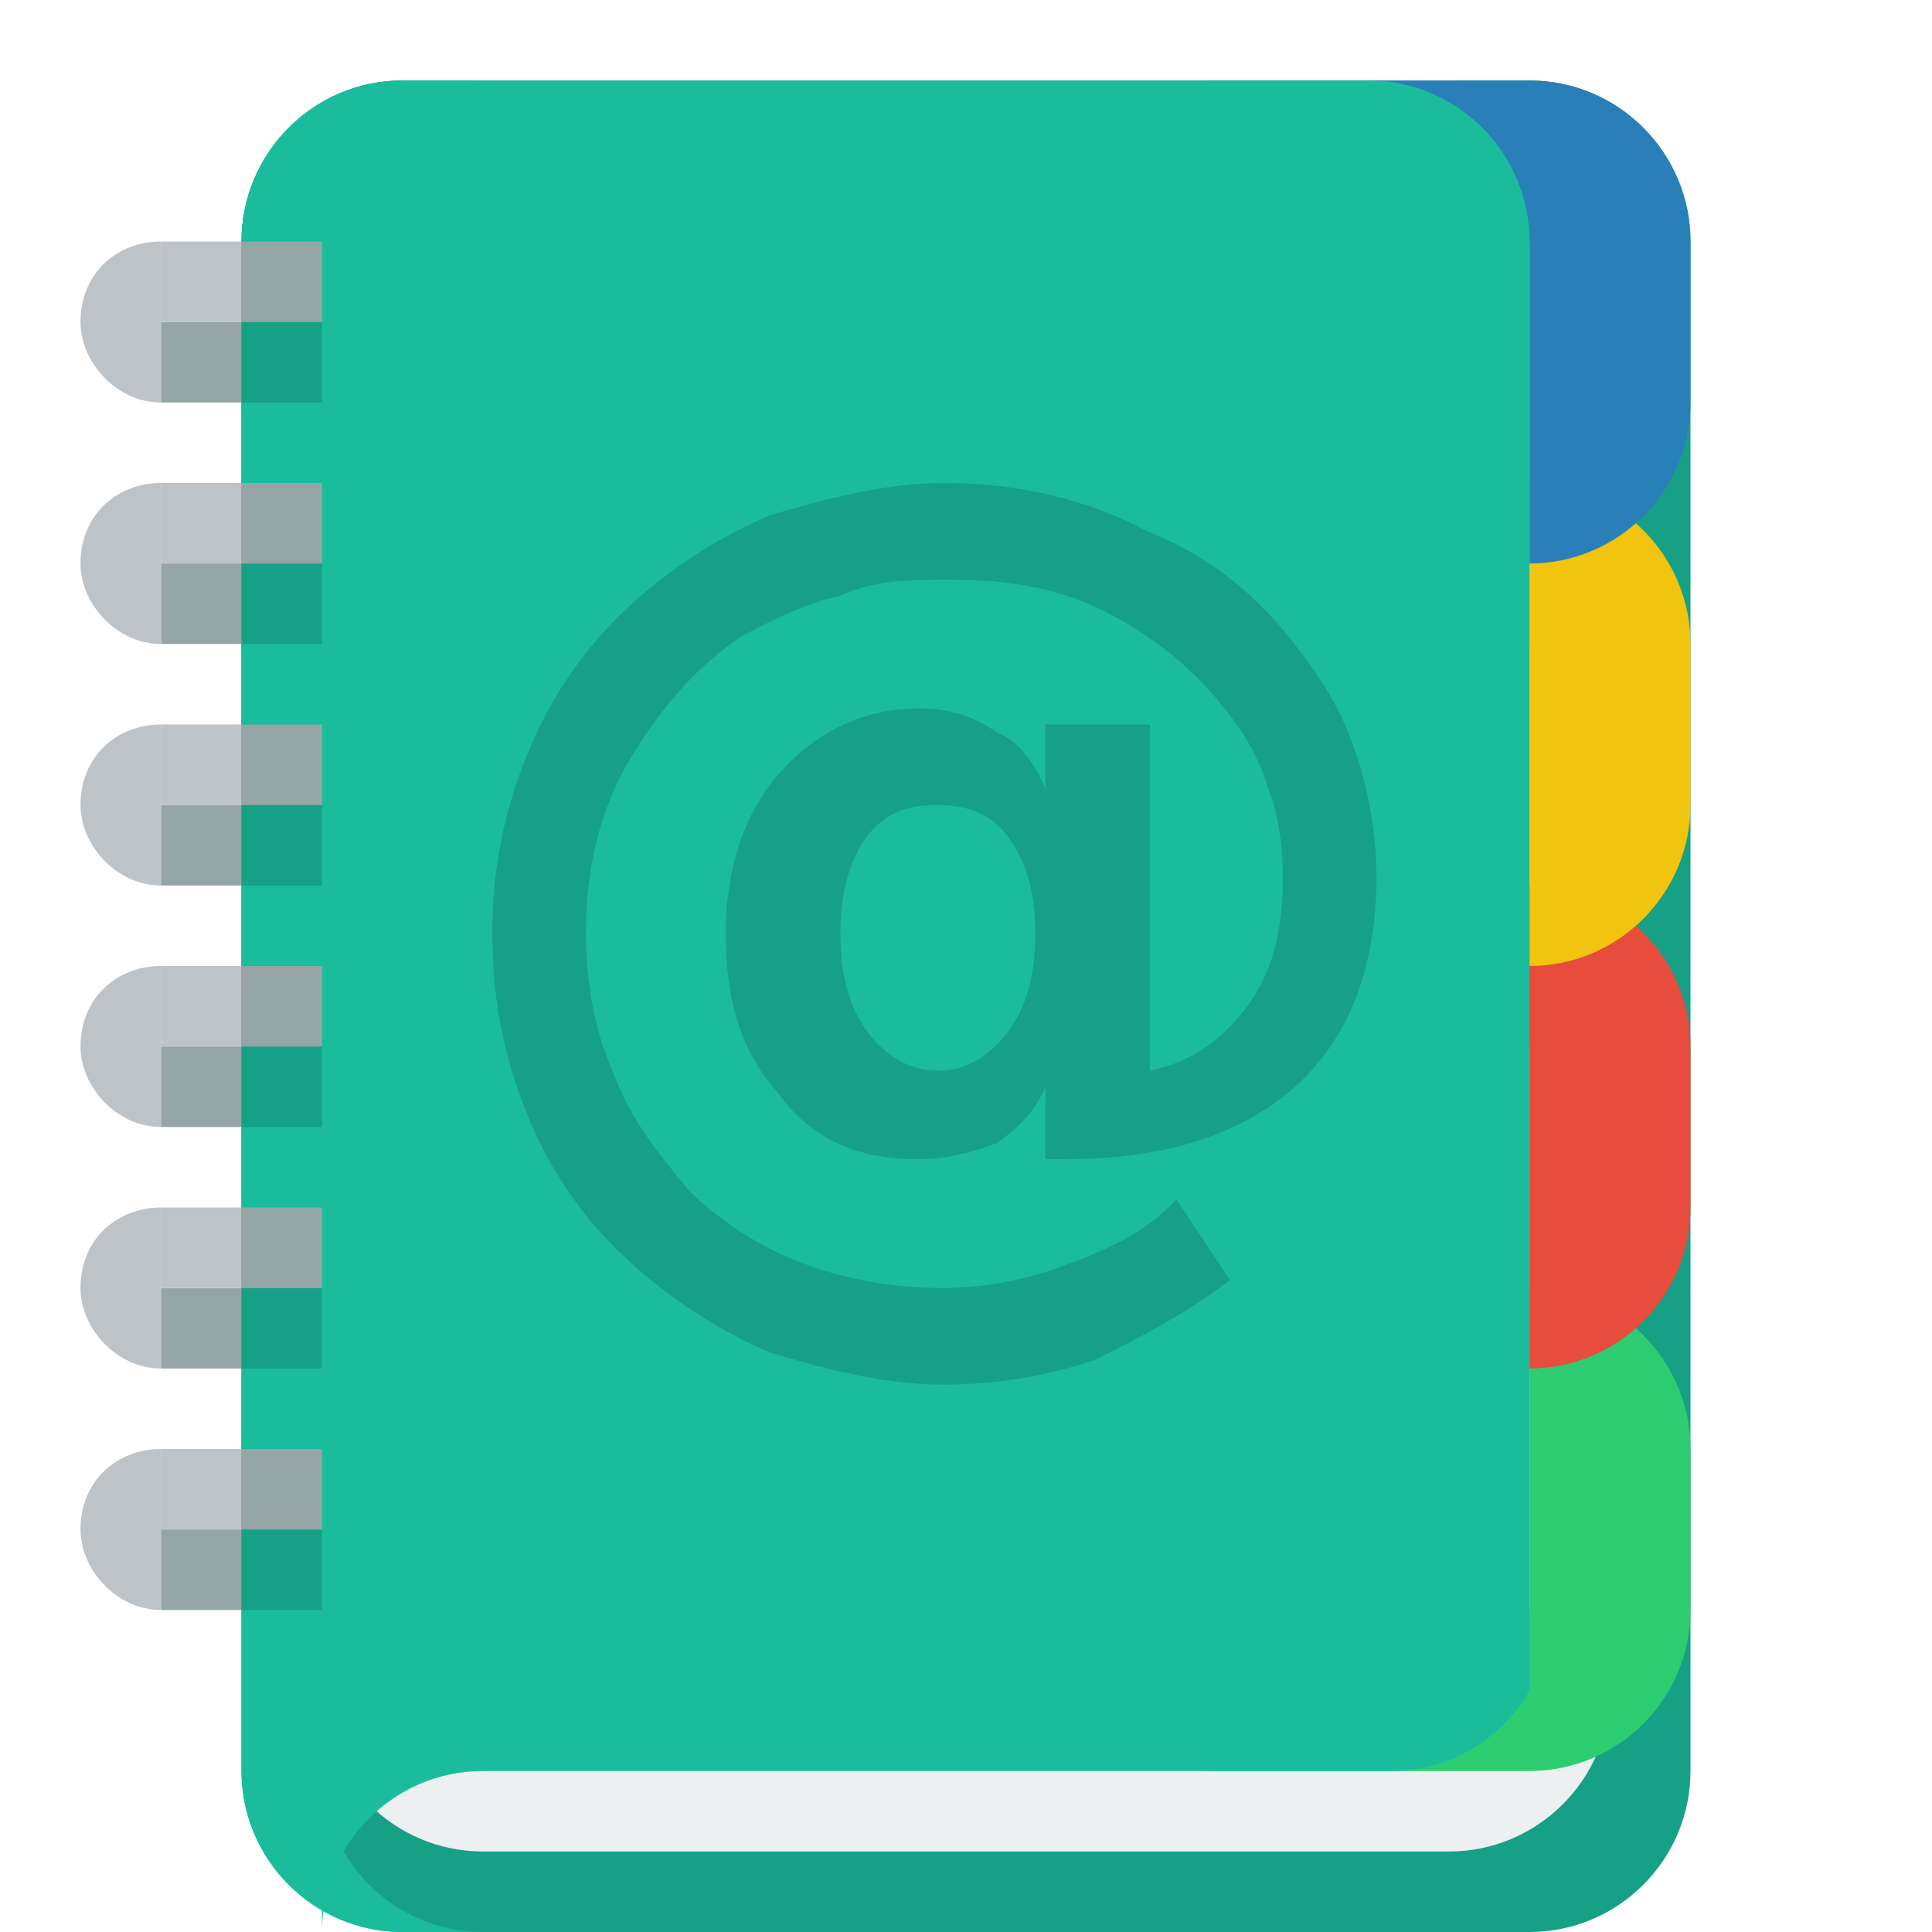
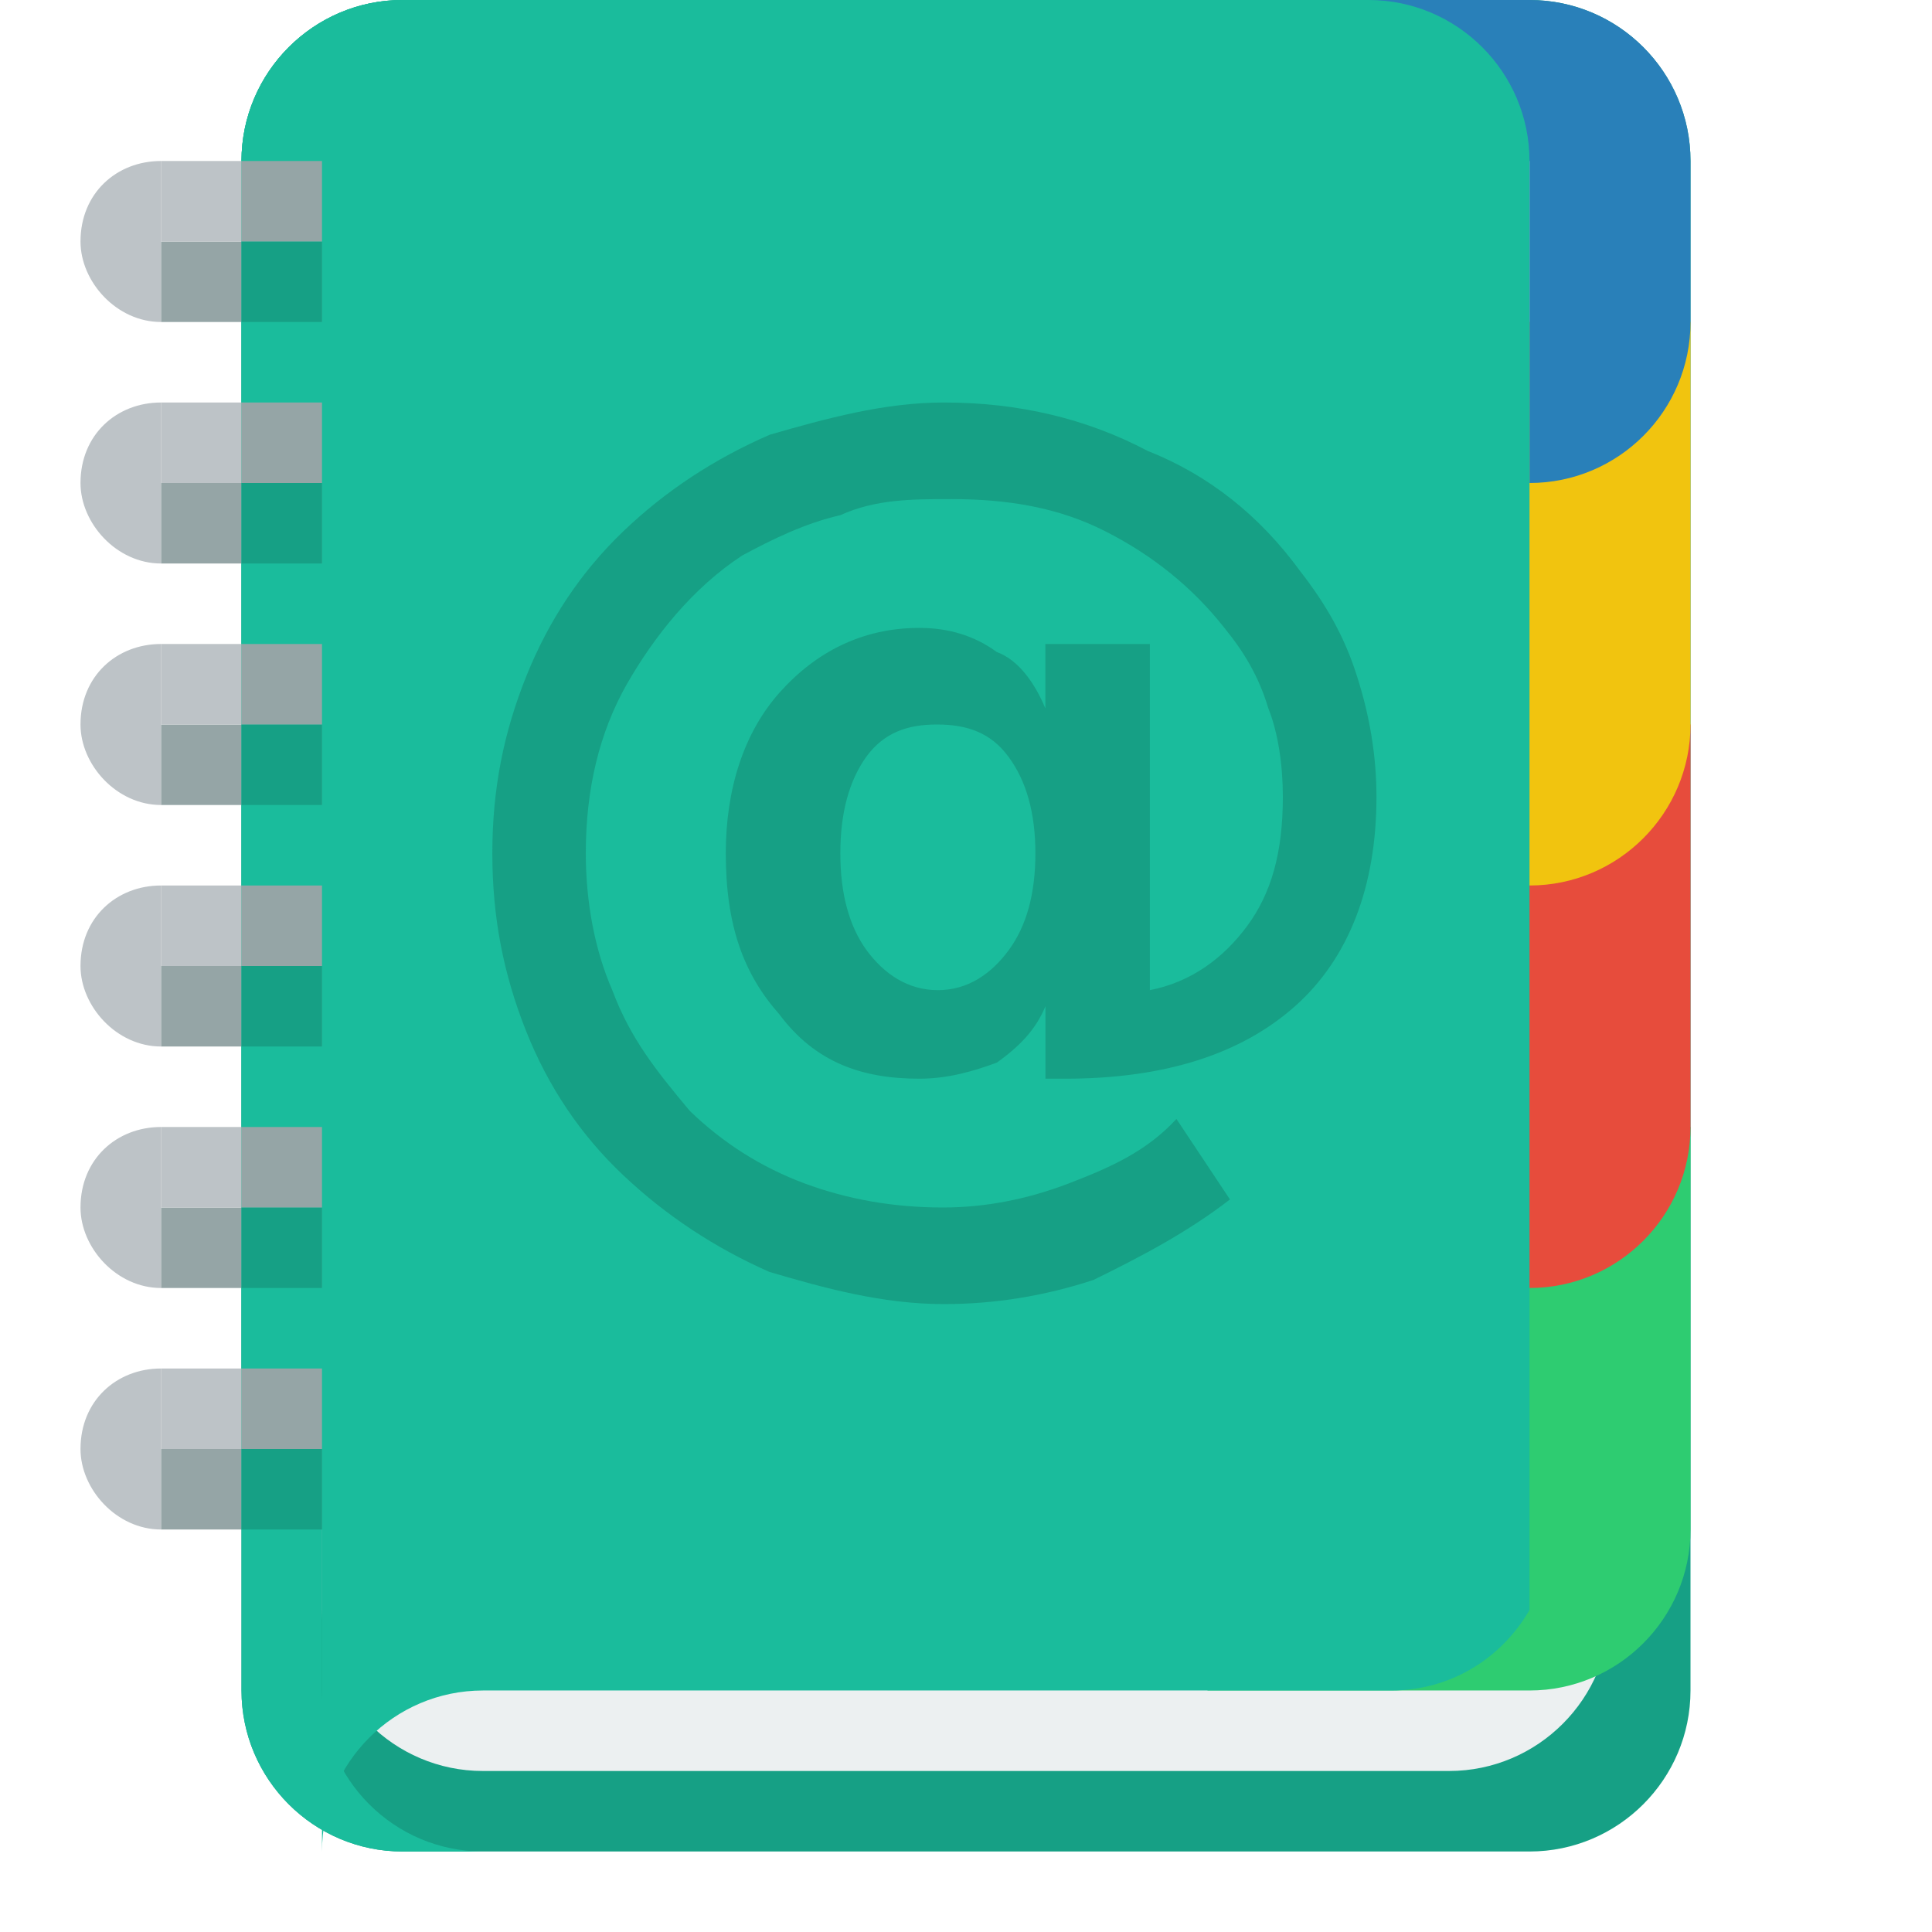
<svg xmlns="http://www.w3.org/2000/svg" height="24" width="24" version="1.1">
  <g transform="translate(0 -1028.4)">
    <g>
-       <path d="m5 1029.4c-1.105 0-2 0.9-2 2v1 7 1 3 1 5 1c0 1.1 0.895 2 2 2h14c1.105 0 2-0.9 2-2v-1-5-4-4-1-3-1c0-1.1-0.895-2-2-2h-4-10z" fill="#16a085" />
-       <path d="m6 1029.4c-1.105 0-2 0.9-2 2v8 4 6c0 1.1 0.895 2 2 2h8 4c1.105 0 2-0.9 2-2v-6-4-4-4c0-1.1-0.895-2-2-2h-4-8z" fill="#ecf0f1" />
-       <path d="m15 1050.4v-2h4v-2-2c1.105 0 2 0.9 2 2v2c0 1.1-0.895 2-2 2h-4z" fill="#2ecc71" />
-       <path d="m15 1039.4v2h4v2 2c1.105 0 2-0.9 2-2v-2c0-1.1-0.895-2-2-2h-4z" fill="#e74c3c" />
-       <path d="m15 1034.4v2h4v2 2c1.105 0 2-0.9 2-2v-2c0-1.1-0.895-2-2-2h-4z" fill="#f1c40f" />
-       <path d="m15 1029.4v2h4v2 2c1.105 0 2-0.9 2-2v-2c0-1.1-0.895-2-2-2h-4z" fill="#2980b9" />
-       <path d="m5 1029.4c-1.105 0-2 0.9-2 2v8 4 5h1v1 3c0-1.1 0.895-2 2-2h8 1 1.281 0.719 0.281c0.74 0 1.373-0.4 1.719-1v-1-5-4-4-4c0-1.1-0.895-2-2-2h-4-8z" fill="#1abc9c" />
+       <path d="m5 1028.4c-1.105 0-2 0.9-2 2v1 7 1 3 1 5 1c0 1.1 0.895 2 2 2h14c1.105 0 2-0.9 2-2v-1-5-4-4-1-3-1c0-1.1-0.895-2-2-2h-4-10z" fill="#16a085" />
+       <path d="m6 1028.4c-1.105 0-2 0.9-2 2v8 4 6c0 1.1 0.895 2 2 2h8 4c1.105 0 2-0.9 2-2v-6-4-4-4c0-1.1-0.895-2-2-2h-4-8z" fill="#ecf0f1" />
+       <path d="m15 1042.4v1 1 1 4h4c1.105 0 2-0.9 2-2v-2-2-1h-6z" fill="#2ecc71" />
+       <path d="m15 1037.4v1 1 1 4h4c1.105 0 2-0.9 2-2v-2-2-1h-6z" fill="#e74c3c" />
+       <path d="m15 1032.4v1 1 1 4h4c1.105 0 2-0.9 2-2v-2-2-1h-6z" fill="#f1c40f" />
+       <path d="m15 0v2h4v2 2c1.105 0 2-0.895 2-2v-2c0-1.105-0.895-2-2-2h-4z" transform="translate(0 1028.4)" fill="#2980b9" />
+       <path d="m5 1028.4c-1.105 0-2 0.9-2 2v8 4 5h1v1 3c0-1.1 0.895-2 2-2h8 1 1.281 0.719 0.281c0.74 0 1.373-0.4 1.719-1v-1-5-4-4-4c0-1.1-0.895-2-2-2h-4-8z" fill="#1abc9c" />
    </g>
-     <g fill="#16a085" transform="translate(0,-1)">
+     <g fill="#16a085" transform="translate(0,-2)">
      <path d="m10.439 1041c0 0.5 0.108 0.9 0.323 1.2 0.22 0.3 0.516 0.5 0.889 0.5 0.368 0 0.663-0.2 0.882-0.5 0.22-0.3 0.329-0.7 0.329-1.2s-0.112-0.9-0.335-1.2c-0.22-0.3-0.516-0.4-0.889-0.4-0.364 0-0.656 0.1-0.876 0.4-0.215 0.3-0.323 0.7-0.323 1.2m2.548 1.9c-0.125 0.3-0.326 0.5-0.603 0.7-0.273 0.1-0.594 0.2-0.963 0.2-0.712 0-1.292-0.2-1.74-0.8-0.443-0.5-0.665-1.1-0.665-2 0-0.8 0.224-1.5 0.671-2s1.025-0.8 1.733-0.8c0.369 0 0.69 0.1 0.963 0.3 0.277 0.1 0.478 0.4 0.603 0.7v-0.8h1.298v4.3c0.514-0.1 0.917-0.4 1.211-0.8s0.441-0.9 0.441-1.6c0-0.4-0.06-0.8-0.18-1.1-0.12-0.4-0.302-0.7-0.546-1-0.394-0.5-0.887-0.9-1.479-1.2-0.588-0.3-1.226-0.4-1.913-0.4-0.481 0-0.941 0-1.38 0.2-0.439 0.1-0.845 0.3-1.217 0.5-0.613 0.4-1.091 1-1.435 1.6-0.34 0.6-0.509 1.3-0.509 2.1 0 0.6 0.11 1.2 0.329 1.7 0.224 0.6 0.545 1 0.963 1.5 0.414 0.4 0.888 0.7 1.423 0.9 0.539 0.2 1.112 0.3 1.721 0.3 0.522 0 1.044-0.1 1.566-0.3 0.521-0.2 0.967-0.4 1.335-0.8l0.665 1c-0.518 0.4-1.083 0.7-1.696 1-0.609 0.2-1.228 0.3-1.858 0.3-0.766 0-1.489-0.2-2.168-0.4-0.679-0.3-1.284-0.7-1.814-1.2-0.53-0.5-0.934-1.1-1.211-1.8s-0.416-1.4-0.416-2.2 0.141-1.5 0.422-2.2 0.683-1.3 1.205-1.8c0.522-0.5 1.129-0.9 1.82-1.2 0.696-0.2 1.417-0.4 2.162-0.4 0.928 0 1.771 0.2 2.529 0.6 0.758 0.3 1.391 0.8 1.901 1.5 0.311 0.4 0.545 0.8 0.702 1.3 0.161 0.5 0.242 1 0.242 1.5 0 1.1-0.337 2-1.012 2.6-0.676 0.6-1.628 0.9-2.858 0.9h-0.242v-0.9" />
    </g>
    <g>
-       <path d="m2 1032.4v1h2v-1h-2zm0 3v1h2v-1h-2zm0 3v1h2v-1h-2zm0 3v1h2v-1h-2zm0 3v1h2v-1h-2zm0 3v1h2v-1h-2z" fill="#95a5a6" />
-       <path d="m5 1029.4c-1.105 0-2 0.9-2 2v1 7 1 3 1 5 1c0 1.1 0.895 2 2 2h1c-1.105 0-2-0.9-2-2v-1-5-1-3-1-7-1c0-1.1 0.895-2 2-2h-1z" fill="#1abc9c" />
-       <path d="m3 1032.4v1h1v-1h-1zm0 3v1h1v-1h-1zm0 3v1h1v-1h-1zm0 3v1h1v-1h-1zm0 3v1h1v-1h-1zm0 3v1h1v-1h-1z" fill="#16a085" />
+       <path d="m2 1031.4v1h2v-1h-2zm0 3v1h2v-1h-2zm0 3v1h2v-1h-2zm0 3v1h2v-1h-2zm0 3v1h2v-1h-2zm0 3v1h2v-1h-2z" fill="#95a5a6" />
+       <path d="m5 1028.4c-1.105 0-2 0.9-2 2v1 7 1 3 1 5 1c0 1.1 0.895 2 2 2h1c-1.105 0-2-0.9-2-2v-1-5-1-3-1-7-1c0-1.1 0.895-2 2-2h-1z" fill="#1abc9c" />
+       <path d="m3 1031.4v1h1v-1h-1zm0 3v1h1v-1h-1zm0 3v1h1v-1h-1zm0 3v1h1v-1h-1zm0 3v1h1v-1h-1zm0 3v1h1v-1h-1z" fill="#16a085" />
    </g>
    <g fill="#bdc3c7">
-       <path d="m2 1031.4v1h1v-1h-1zm0 3v1h1v-1h-1zm0 3v1h1v-1h-1zm0 3v1h1v-1h-1zm0 3v1h1v-1h-1zm0 3v1h1v-1h-1z" />
-       <path d="m2 1031.4c-0.552 0-1 0.4-1 1 0 0.5 0.448 1 1 1v-2z" />
-       <path d="m2 1034.4c-0.552 0-1 0.4-1 1 0 0.5 0.448 1 1 1v-2z" />
-       <path d="m2 1037.4c-0.552 0-1 0.4-1 1 0 0.5 0.448 1 1 1v-2z" />
-       <path d="m2 1040.4c-0.552 0-1 0.4-1 1 0 0.5 0.448 1 1 1v-2z" />
-       <path d="m2 1043.4c-0.552 0-1 0.4-1 1 0 0.5 0.448 1 1 1v-2z" />
-       <path d="m2 1046.4c-0.552 0-1 0.4-1 1 0 0.5 0.448 1 1 1v-2z" />
+       <path d="m2 1030.4v1h1v-1h-1zm0 3v1h1v-1h-1zm0 3v1h1v-1h-1zm0 3v1h1v-1h-1zm0 3v1h1v-1h-1zm0 3v1h1v-1h-1z" />
+       <path d="m2 1030.4c-0.552 0-1 0.4-1 1 0 0.5 0.448 1 1 1v-2z" />
+       <path d="m2 1033.4c-0.552 0-1 0.4-1 1 0 0.5 0.448 1 1 1v-2z" />
+       <path d="m2 1036.4c-0.552 0-1 0.4-1 1 0 0.5 0.448 1 1 1v-2z" />
+       <path d="m2 1039.4c-0.552 0-1 0.4-1 1 0 0.5 0.448 1 1 1v-2z" />
+       <path d="m2 1042.4c-0.552 0-1 0.4-1 1 0 0.5 0.448 1 1 1v-2z" />
+       <path d="m2 1045.4c-0.552 0-1 0.4-1 1 0 0.5 0.448 1 1 1v-2z" />
    </g>
-     <path d="m3 1031.4v1h1v-1h-1zm0 3v1h1v-1h-1zm0 3v1h1v-1h-1zm0 3v1h1v-1h-1zm0 3v1h1v-1h-1zm0 3v1h1v-1h-1z" fill="#95a5a6" />
+     <path d="m3 1030.4v1h1v-1h-1zm0 3v1h1v-1h-1zm0 3v1h1v-1h-1zm0 3v1h1v-1h-1zm0 3v1h1v-1h-1zm0 3v1h1v-1h-1z" fill="#95a5a6" />
  </g>
</svg>
